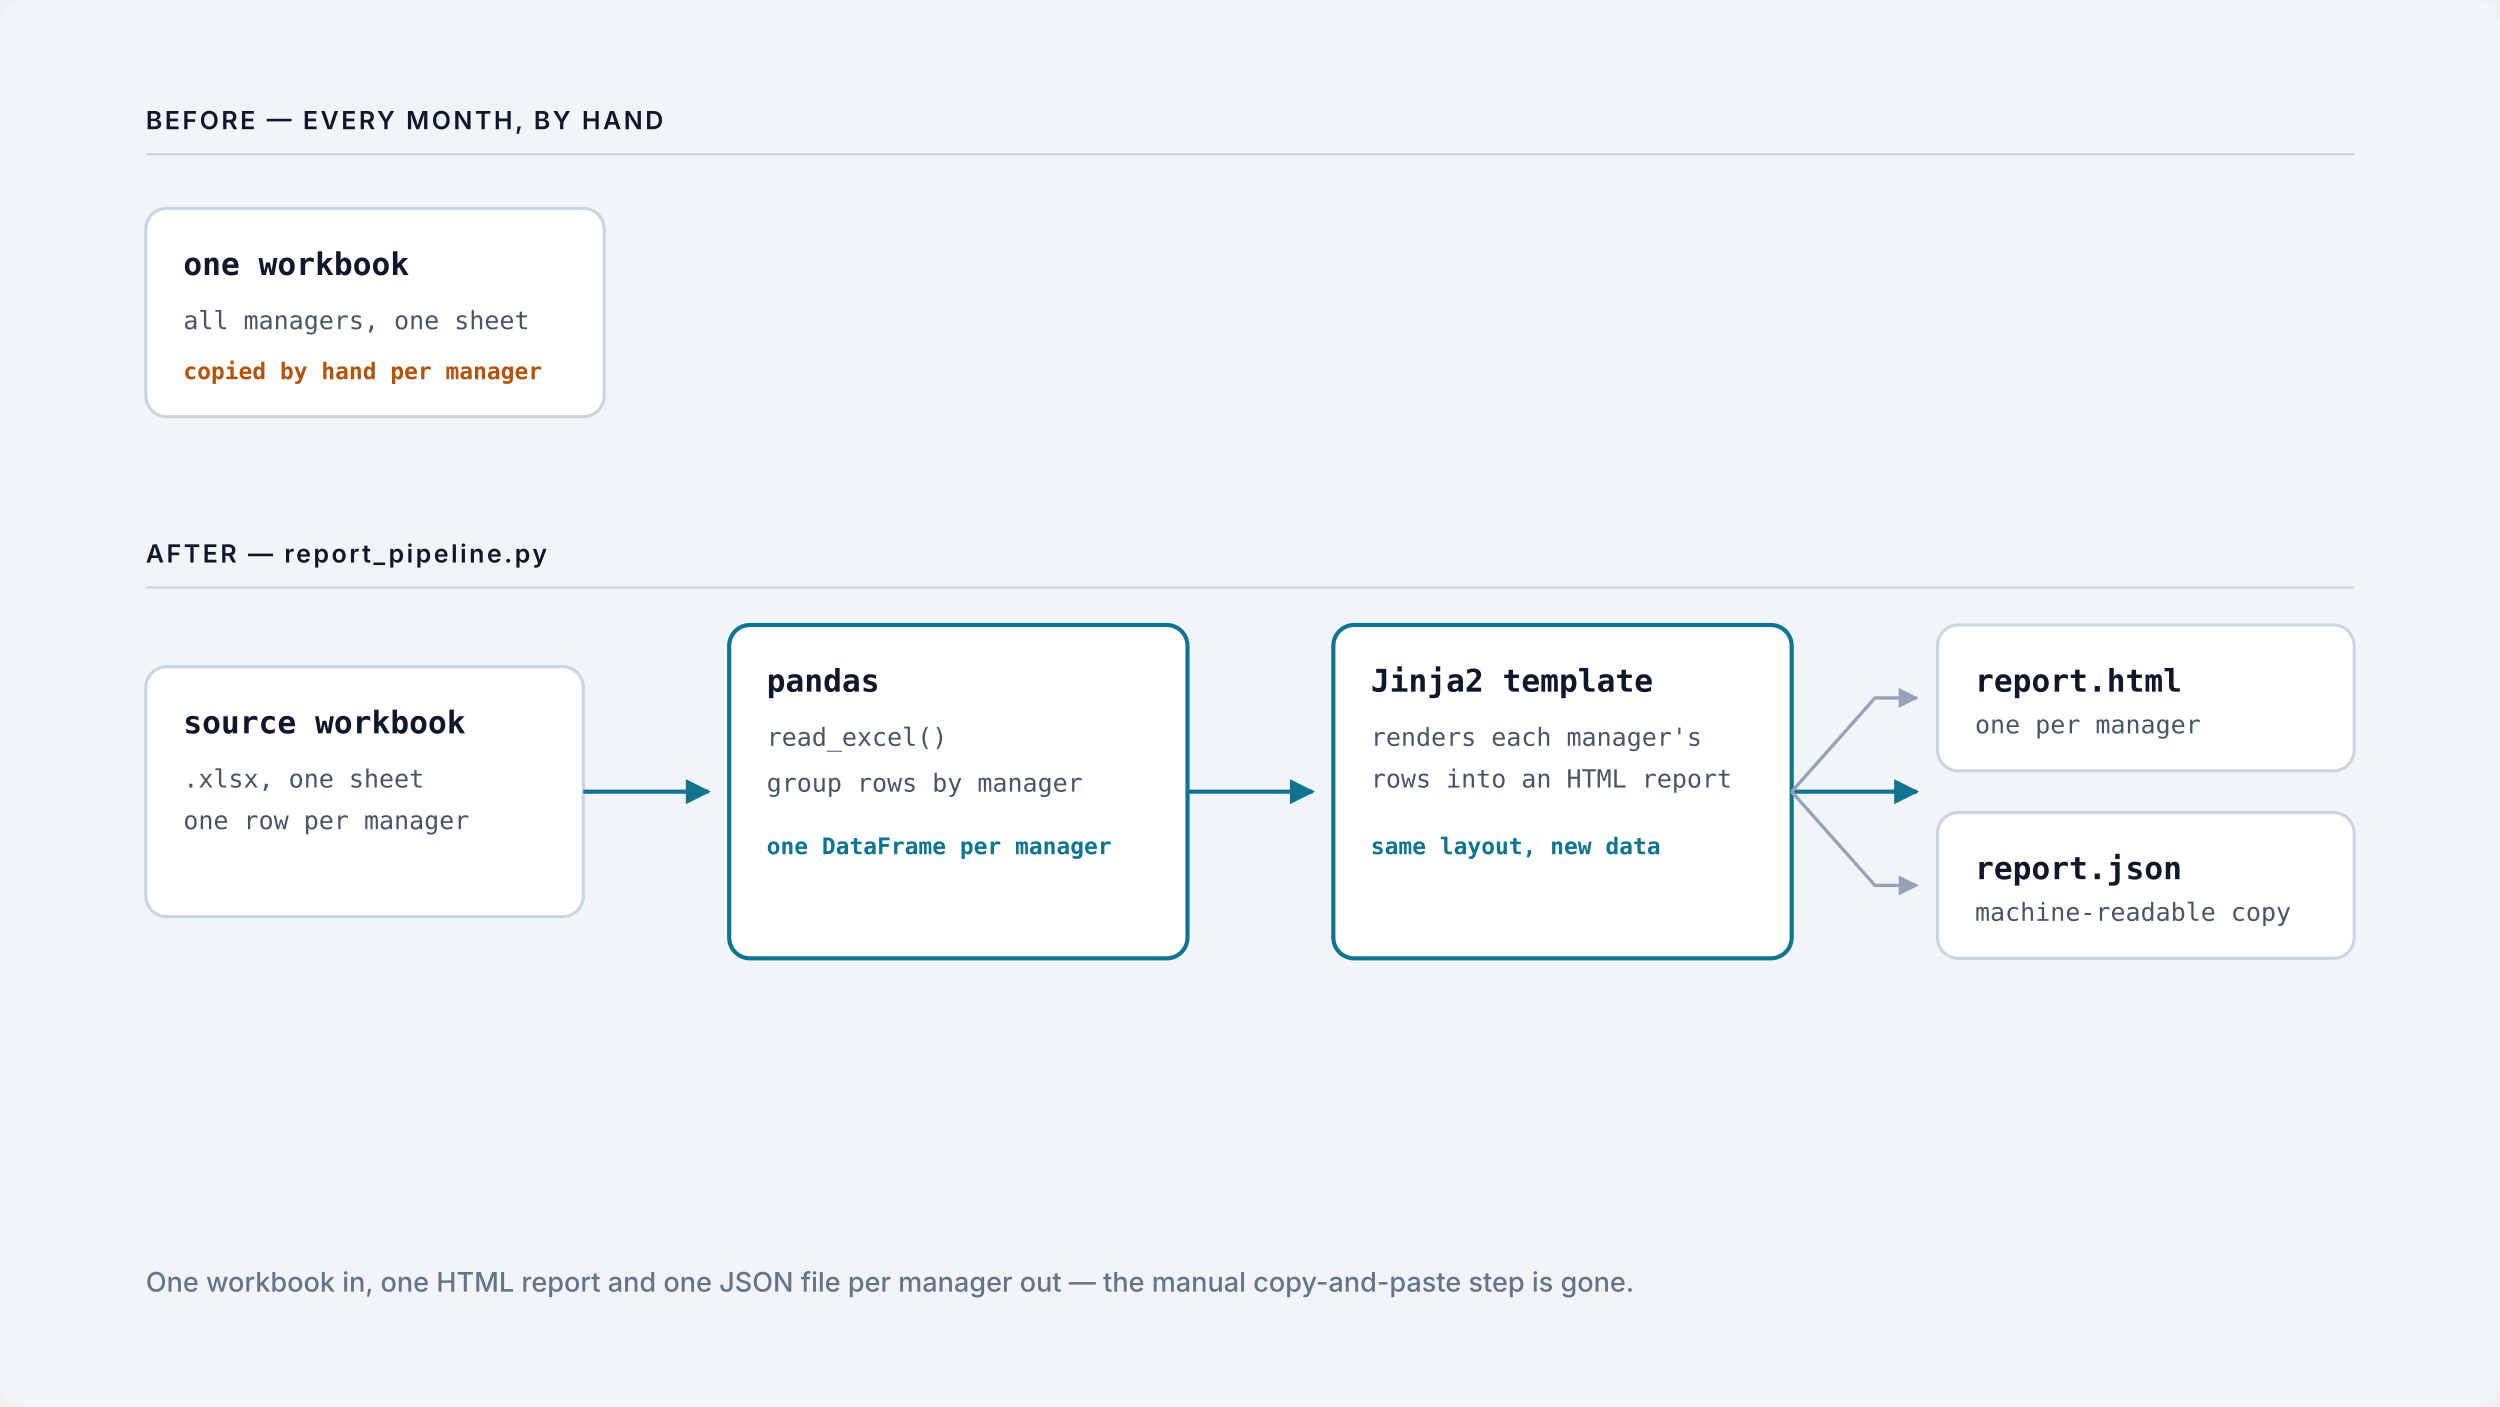
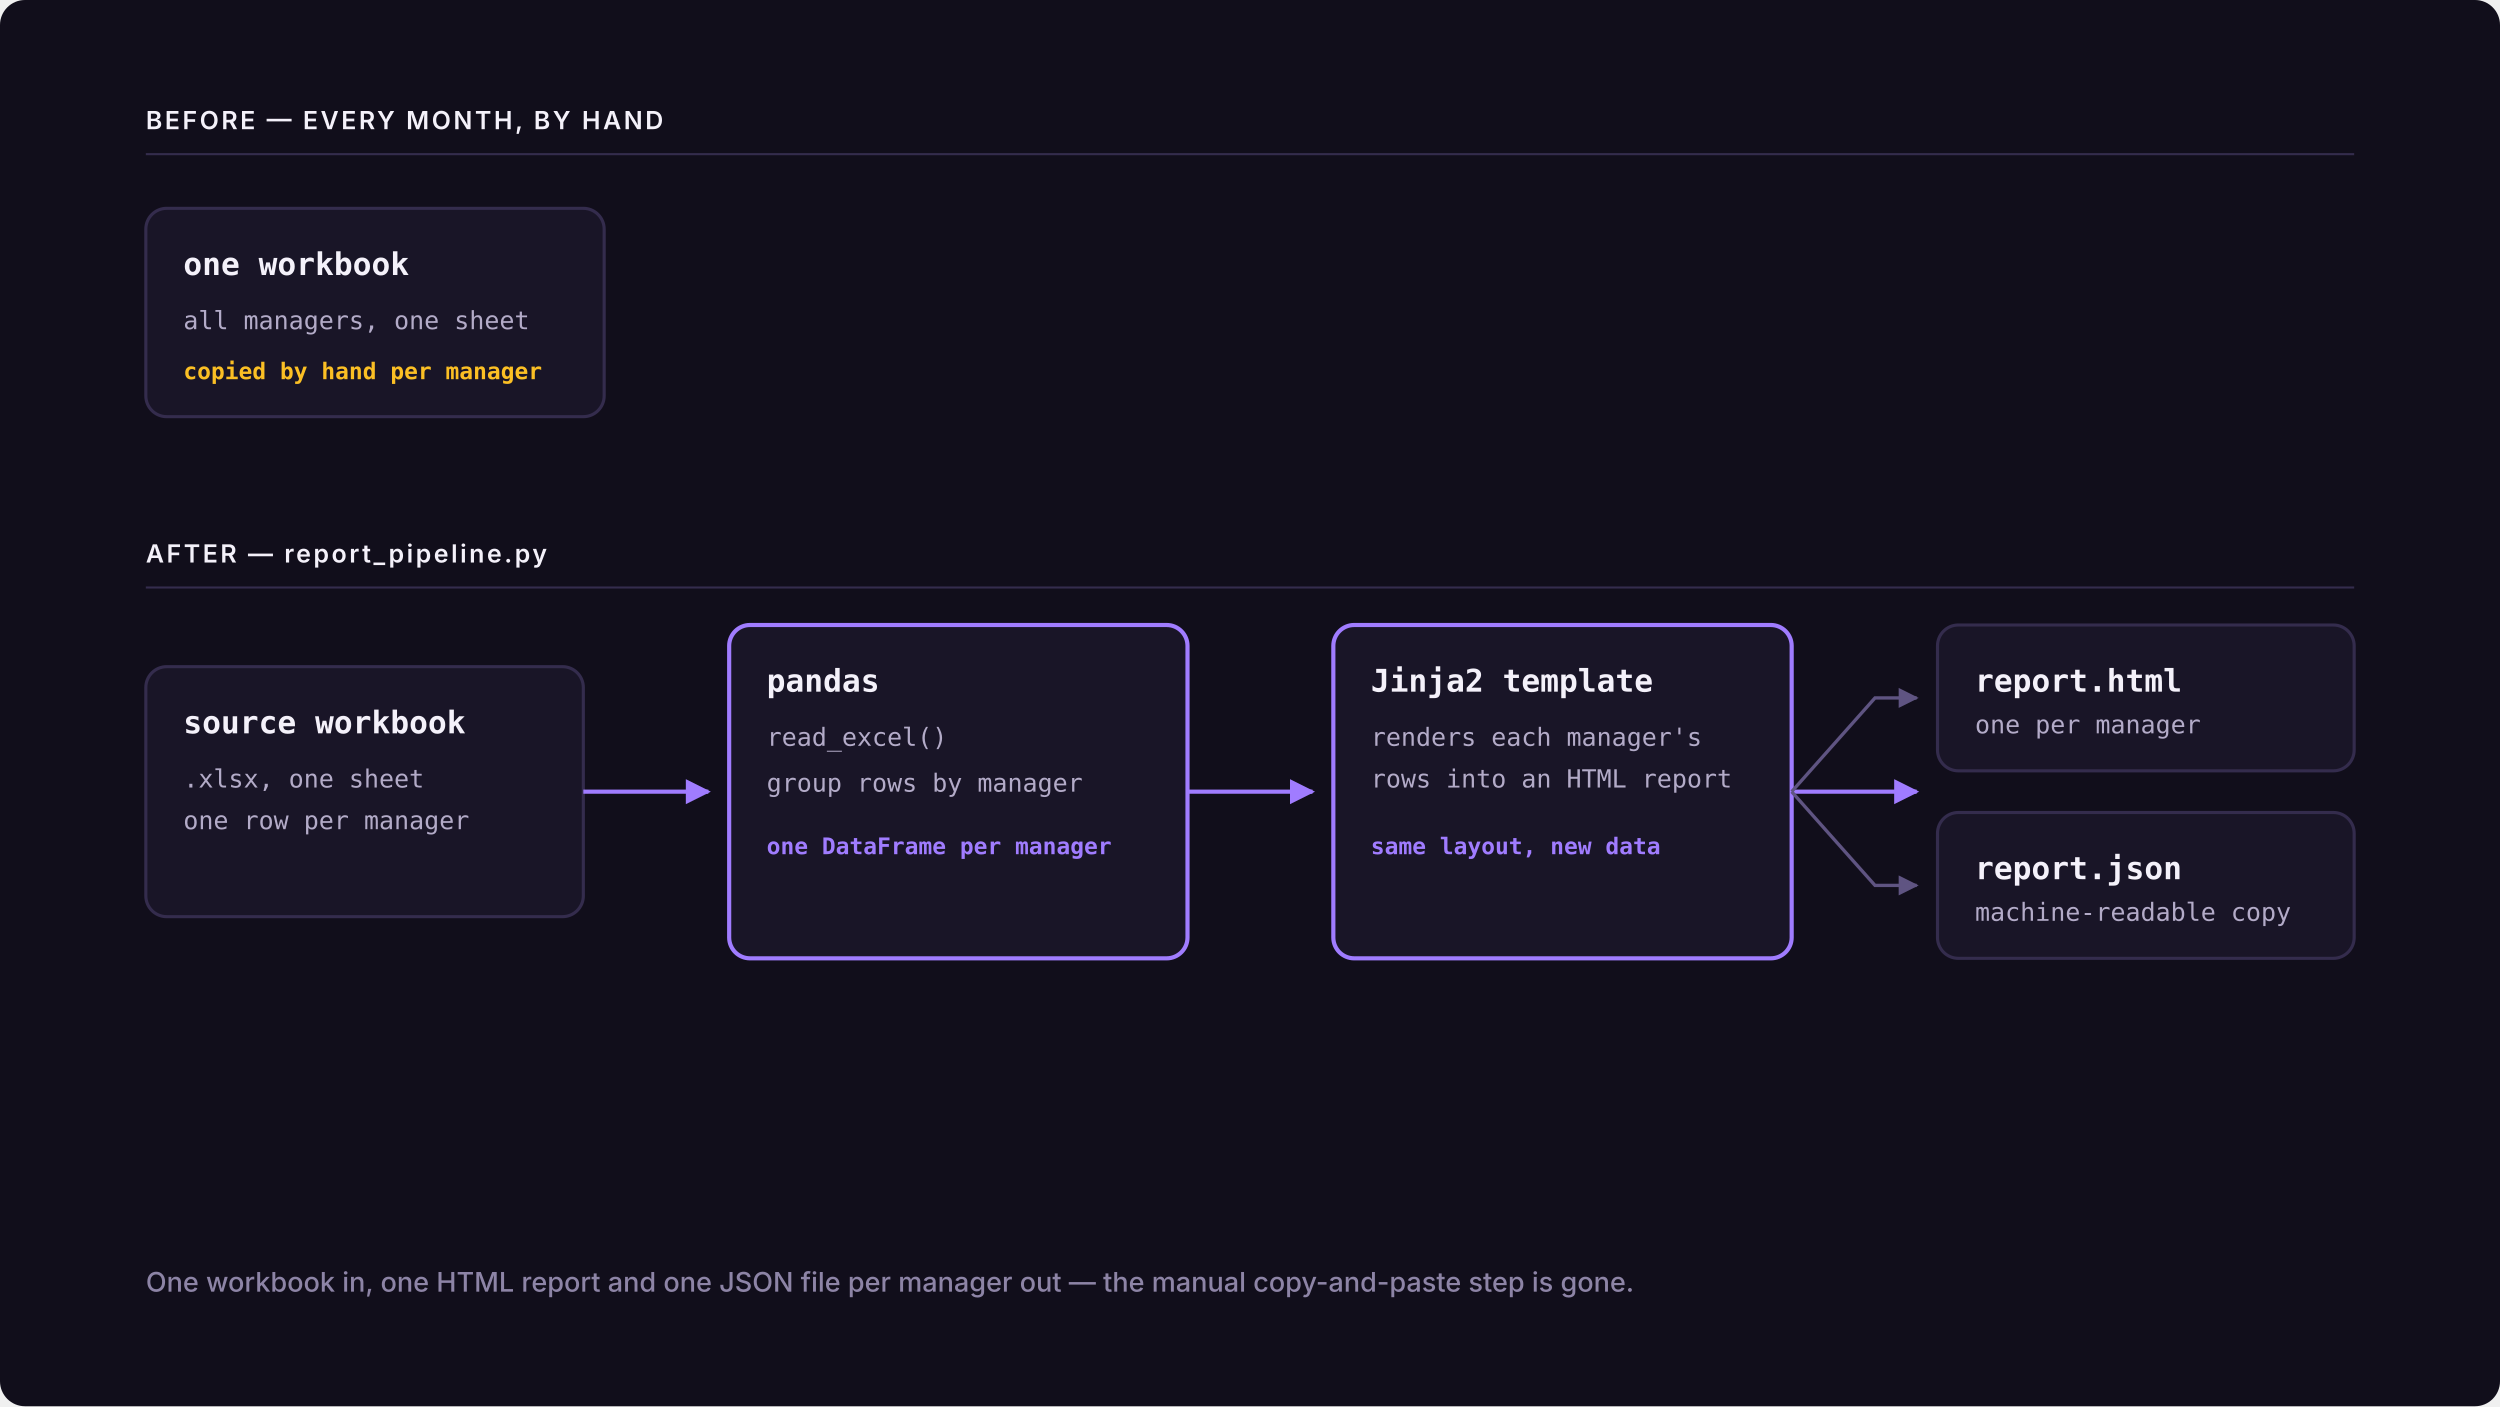
<svg xmlns="http://www.w3.org/2000/svg" viewBox="0 0 1200 675" width="1200" height="675" role="img" aria-label="Diagram of the Excel-to-report automation pipeline">
  <defs>
    <style>
-       .bgc { fill: #f1f5f9; }
-       .box { fill: #ffffff; stroke: #cbd5e1; stroke-width: 1.5; }
-       .box-key { fill: #ffffff; stroke: #0e7490; stroke-width: 2; }
-       .h { font: 600 15px "JetBrains Mono", ui-monospace, monospace; fill: #0f172a; }
-       .t { font: 400 12px "JetBrains Mono", ui-monospace, monospace; fill: #475569; }
-       .lbl { font: 600 11px "JetBrains Mono", ui-monospace, monospace; fill: #0e7490; }
-       .bad { font: 600 11px "JetBrains Mono", ui-monospace, monospace; fill: #b45309; }
-       .cap { font: 500 13px Inter, system-ui, sans-serif; fill: #64748b; }
-       .sec { font: 600 12px Inter, system-ui, sans-serif; fill: #0f172a; letter-spacing: .1em; }
-       .arr { stroke: #0e7490; stroke-width: 2; fill: none; marker-end: url(#a2); }
-       .arrg { stroke: #94a3b8; stroke-width: 1.6; fill: none; marker-end: url(#a3); }
+       .bgc { fill: #110e1b; }
+       .box { fill: #191527; stroke: #342c4d; stroke-width: 1.5; }
+       .box-key { fill: #191527; stroke: #a07cff; stroke-width: 2; }
+       .h { font: 600 15px "JetBrains Mono", ui-monospace, monospace; fill: #f4f1fa; }
+       .t { font: 400 12px "JetBrains Mono", ui-monospace, monospace; fill: #b3abc8; }
+       .lbl { font: 600 11px "JetBrains Mono", ui-monospace, monospace; fill: #a07cff; }
+       .bad { font: 600 11px "JetBrains Mono", ui-monospace, monospace; fill: #fbbf24; }
+       .cap { font: 500 13px Inter, system-ui, sans-serif; fill: #8d84a6; }
+       .sec { font: 600 12px Inter, system-ui, sans-serif; fill: #f4f1fa; letter-spacing: .1em; }
+       .arr { stroke: #a07cff; stroke-width: 2; fill: none; marker-end: url(#a2); }
+       .arrg { stroke: #5f5482; stroke-width: 1.6; fill: none; marker-end: url(#a3); }
    </style>
    <marker id="a2" viewBox="0 0 10 10" refX="9" refY="5" markerWidth="6" markerHeight="6" orient="auto">
-       <path d="M 0 0 L 10 5 L 0 10 z" fill="#0e7490" />
+       <path d="M 0 0 L 10 5 L 0 10 z" fill="#a07cff" />
    </marker>
    <marker id="a3" viewBox="0 0 10 10" refX="9" refY="5" markerWidth="6" markerHeight="6" orient="auto">
-       <path d="M 0 0 L 10 5 L 0 10 z" fill="#94a3b8" />
+       <path d="M 0 0 L 10 5 L 0 10 z" fill="#5f5482" />
    </marker>
  </defs>
  <rect class="bgc" width="1200" height="675" rx="12" />
  <text class="sec" x="70" y="62">BEFORE — EVERY MONTH, BY HAND</text>
-   <line x1="70" y1="74" x2="1130" y2="74" stroke="#cbd5e1" />
+   <line x1="70" y1="74" x2="1130" y2="74" stroke="#342c4d" />
  <g>
    <rect class="box" x="70" y="100" width="220" height="100" rx="10" />
    <text class="h" x="88" y="132">one workbook</text>
    <text class="t" x="88" y="158">all managers, one sheet</text>
    <text class="bad" x="88" y="182">copied by hand per manager</text>
  </g>
  <text class="sec" x="70" y="270">AFTER — report_pipeline.py</text>
-   <line x1="70" y1="282" x2="1130" y2="282" stroke="#cbd5e1" />
+   <line x1="70" y1="282" x2="1130" y2="282" stroke="#342c4d" />
  <g>
    <rect class="box" x="70" y="320" width="210" height="120" rx="10" />
    <text class="h" x="88" y="352">source workbook</text>
    <text class="t" x="88" y="378">.xlsx, one sheet</text>
    <text class="t" x="88" y="398">one row per manager</text>
  </g>
  <path class="arr" d="M 280 380 L 340 380" />
  <g>
    <rect class="box-key" x="350" y="300" width="220" height="160" rx="10" />
    <text class="h" x="368" y="332">pandas</text>
    <text class="t" x="368" y="358">read_excel()</text>
    <text class="t" x="368" y="380">group rows by manager</text>
    <text class="lbl" x="368" y="410">one DataFrame per manager</text>
  </g>
  <path class="arr" d="M 570 380 L 630 380" />
  <g>
    <rect class="box-key" x="640" y="300" width="220" height="160" rx="10" />
    <text class="h" x="658" y="332">Jinja2 template</text>
    <text class="t" x="658" y="358">renders each manager's</text>
    <text class="t" x="658" y="378">rows into an HTML report</text>
    <text class="lbl" x="658" y="410">same layout, new data</text>
  </g>
  <path class="arr" d="M 860 380 L 920 380" />
  <g>
    <rect class="box" x="930" y="300" width="200" height="70" rx="10" />
    <text class="h" x="948" y="332">report.html</text>
    <text class="t" x="948" y="352">one per manager</text>
  </g>
  <g>
    <rect class="box" x="930" y="390" width="200" height="70" rx="10" />
    <text class="h" x="948" y="422">report.json</text>
    <text class="t" x="948" y="442">machine-readable copy</text>
  </g>
  <path class="arrg" d="M 860 380 L 900 335 L 920 335" />
  <path class="arrg" d="M 860 380 L 900 425 L 920 425" />
  <text class="cap" x="70" y="620">One workbook in, one HTML report and one JSON file per manager out — the manual copy-and-paste step is gone.</text>
</svg>
